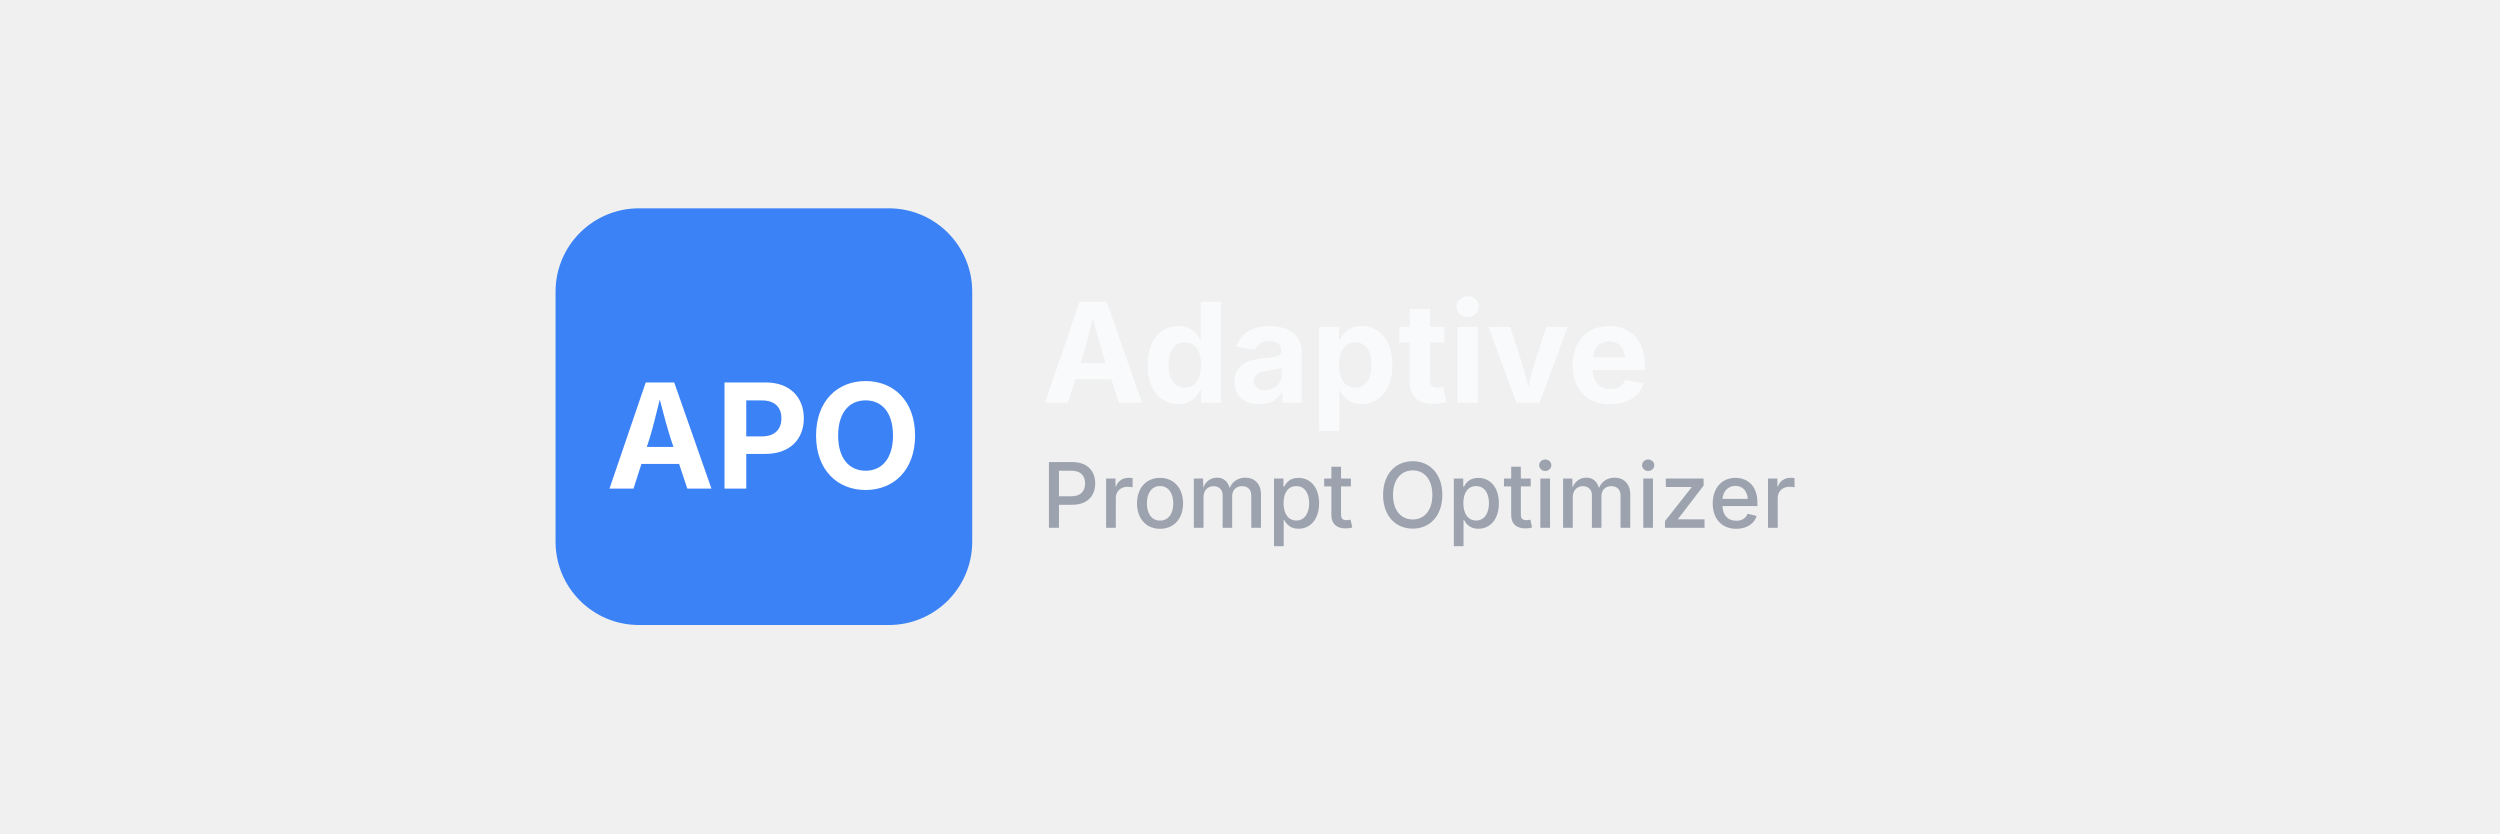
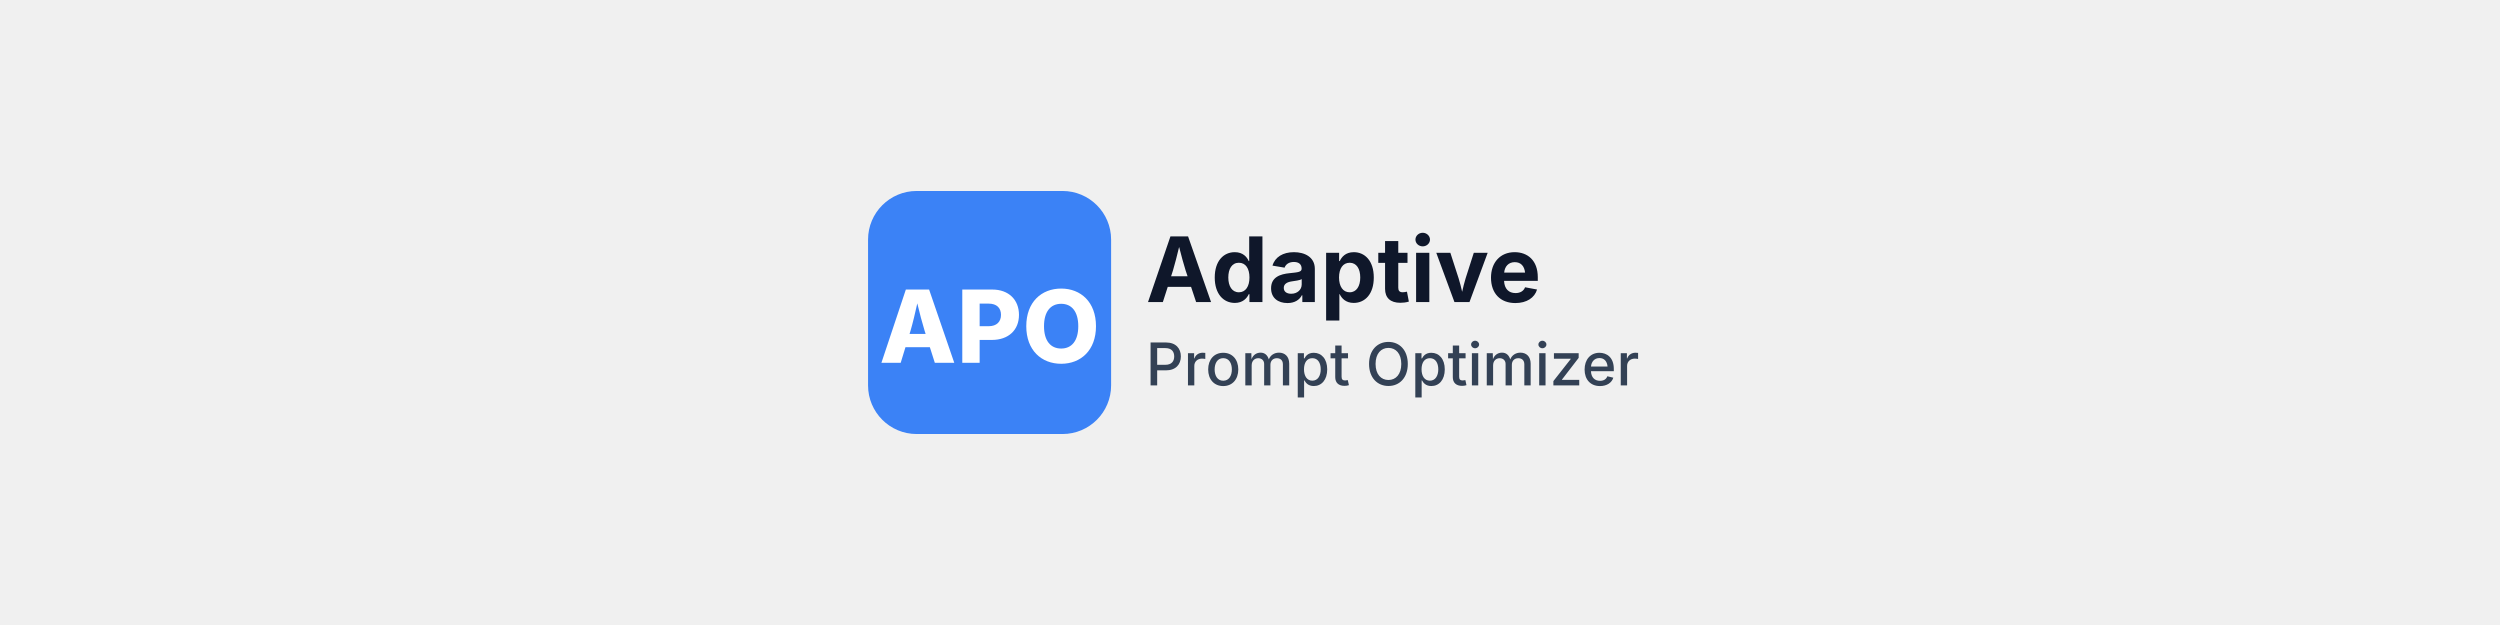
- <svg xmlns="http://www.w3.org/2000/svg" width="1440" height="480" viewBox="0 0 1440 480" fill="none">
-   <rect width="1440" height="480" fill="none" />
-   <g transform="translate(720,240) scale(2)" text-rendering="geometricPrecision">
-     <rect x="-200" y="-60" width="120" height="120" rx="24" fill="#3B82F6" />
-     <text x="-140" y="5" text-anchor="middle" dominant-baseline="middle" font-family="Inter, system-ui, -apple-system, 'Segoe UI', Roboto, Helvetica, Arial, sans-serif" font-weight="700" font-size="42" fill="#FFFFFF">APO</text>
+ <svg xmlns="http://www.w3.org/2000/svg" width="1440" height="360" viewBox="0 0 1440 360" fill="none">
+   <rect width="1440" height="360" fill="none" />
+   <g transform="translate(720,180)" text-rendering="geometricPrecision">
+     <rect x="-220" y="-70" width="140" height="140" rx="28" fill="#3B82F6" />
+     <text x="-150" y="7" text-anchor="middle" dominant-baseline="middle" font-family="Inter, system-ui, -apple-system, 'Segoe UI', Roboto, Helvetica, Arial, sans-serif" font-weight="800" font-size="58" fill="#FFFFFF">APO</text>
    <g transform="translate(-60,0)">
-       <text x="0" y="-4" font-family="Inter, system-ui, -apple-system, 'Segoe UI', Roboto, Helvetica, Arial, sans-serif" font-weight="700" font-size="40" fill="#F9FAFB">Adaptive</text>
-       <text x="0" y="32" font-family="Inter, system-ui, -apple-system, 'Segoe UI', Roboto, Helvetica, Arial, sans-serif" font-weight="500" font-size="26" fill="#9CA3AF">Prompt Optimizer</text>
+       <text x="0" y="-6" font-family="Inter, system-ui, -apple-system, 'Segoe UI', Roboto, Helvetica, Arial, sans-serif" font-weight="700" font-size="52" fill="#0f172a">Adaptive</text>
+       <text x="0" y="42" font-family="Inter, system-ui, -apple-system, 'Segoe UI', Roboto, Helvetica, Arial, sans-serif" font-weight="500" font-size="34" fill="#334155">Prompt Optimizer</text>
    </g>
  </g>
</svg>
